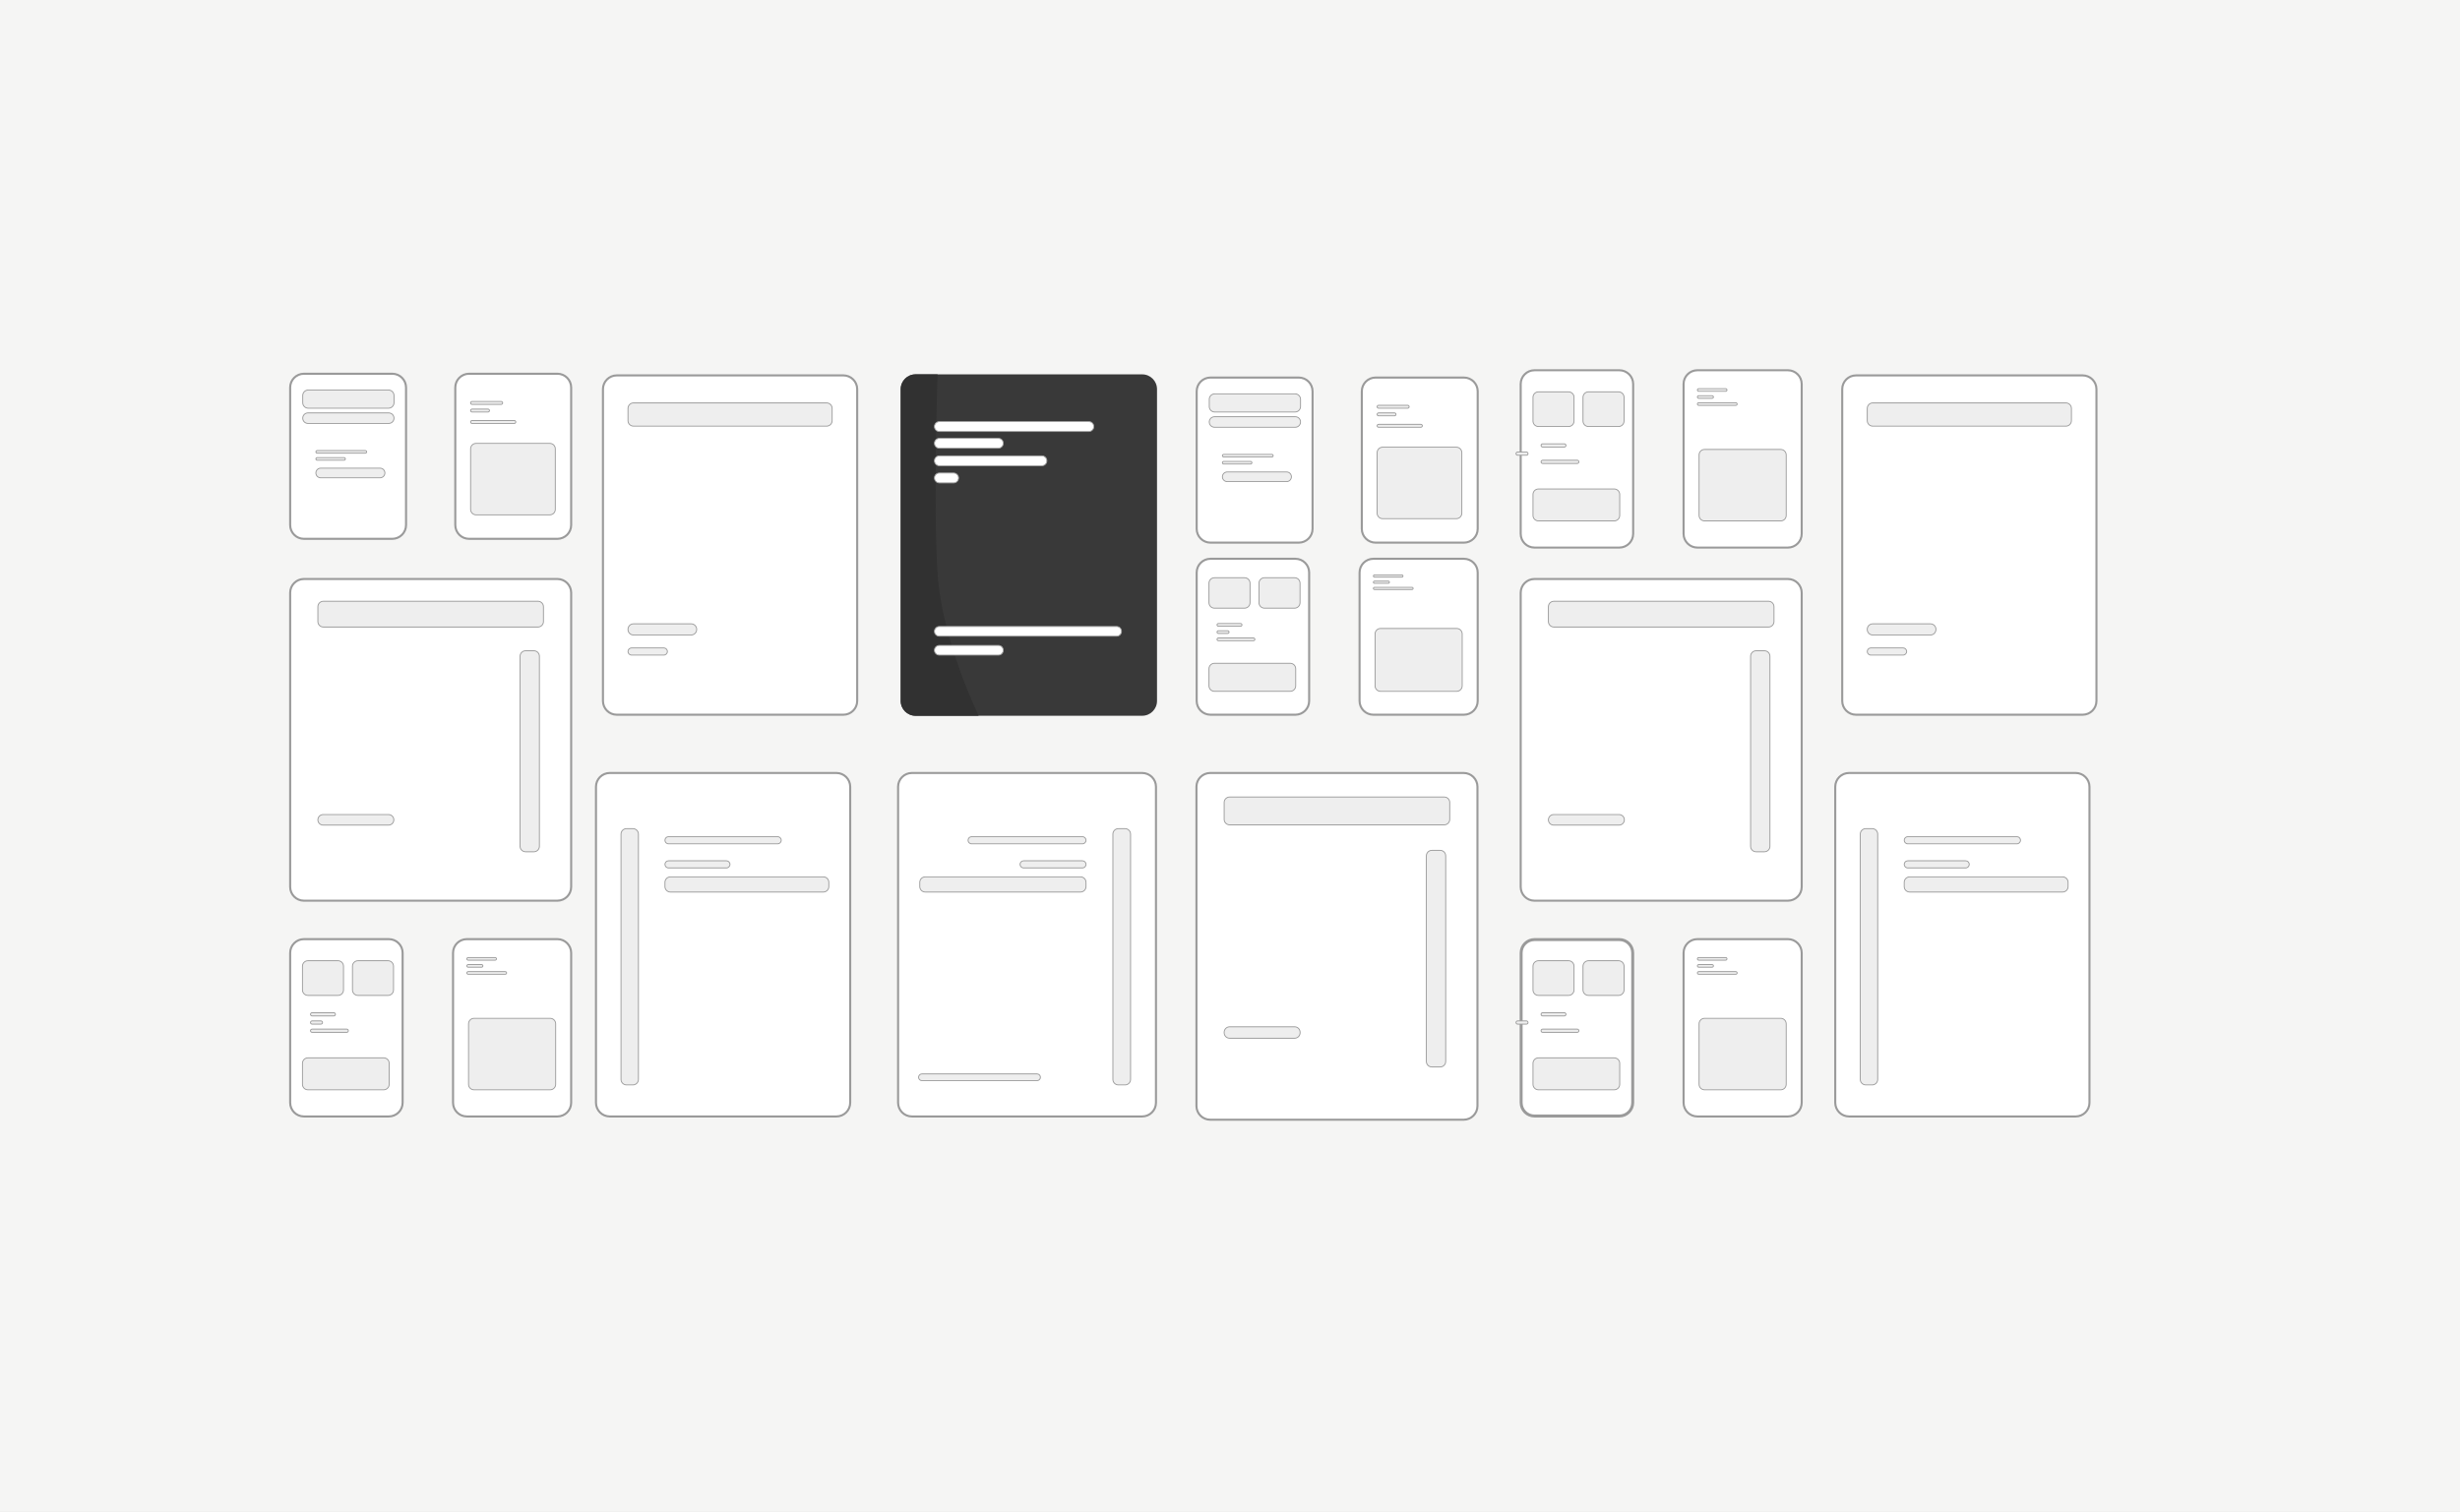
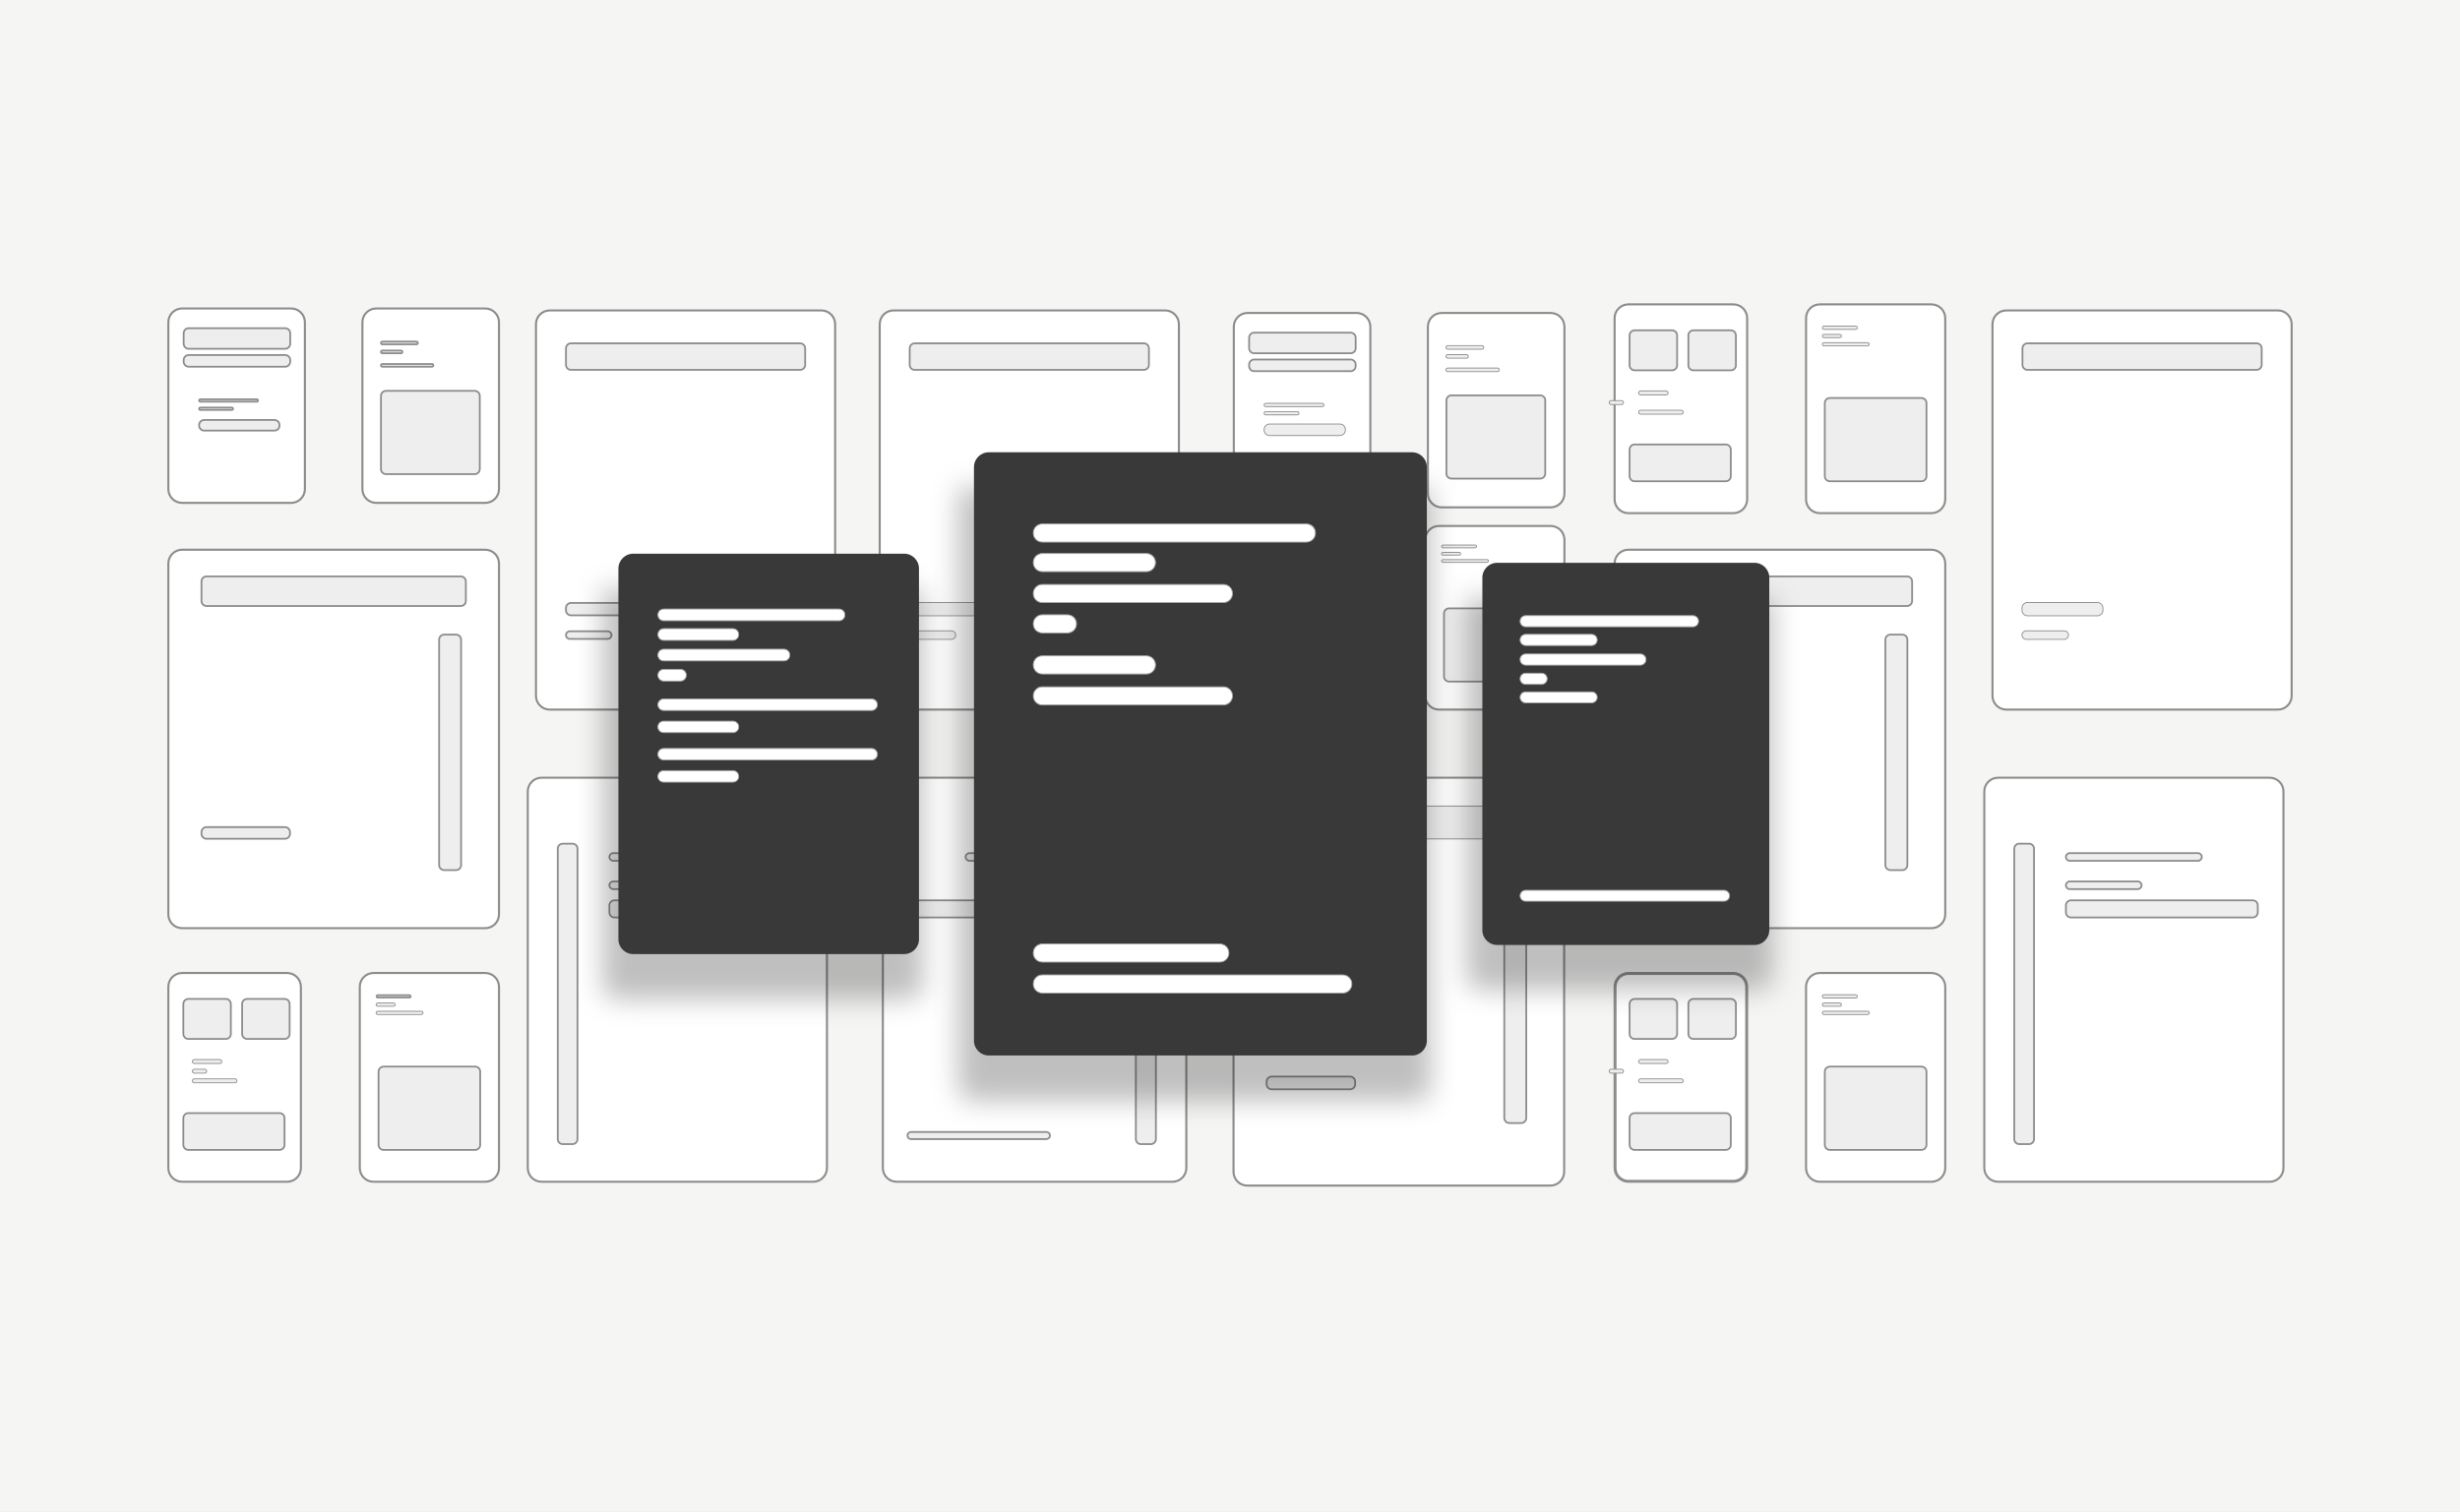
<svg xmlns="http://www.w3.org/2000/svg" width="830" height="510" viewBox="0 0 830 510" fill="none">
  <rect width="830" height="510" fill="#F5F5F4" />
-   <rect x="203.437" y="126.693" width="85.776" height="114.518" rx="4.65" fill="white" stroke="#9A9A9A" stroke-width="0.7" />
-   <rect x="621.562" y="126.693" width="85.776" height="114.518" rx="4.65" fill="white" stroke="#9A9A9A" stroke-width="0.7" />
-   <rect width="86.476" height="115.218" rx="5" transform="matrix(-1 0 0 1 390.374 126.343)" fill="#393939" />
-   <path d="M316.329 126.343H308.898C306.137 126.343 303.898 128.582 303.898 131.343V236.562C303.898 239.323 306.137 241.562 308.898 241.562H330.197C330.197 241.562 317.735 216.003 316.329 193.396C314.872 169.988 316.329 126.343 316.329 126.343Z" fill="#313131" />
-   <rect x="97.9" y="195.404" width="94.81" height="108.568" rx="4.65" fill="white" stroke="#9A9A9A" stroke-width="0.7" />
-   <rect x="403.68" y="260.874" width="94.81" height="117.017" rx="4.65" fill="white" stroke="#9A9A9A" stroke-width="0.7" />
-   <rect x="513.079" y="195.404" width="94.81" height="108.568" rx="4.65" fill="white" stroke="#9A9A9A" stroke-width="0.7" />
-   <rect x="201.082" y="260.874" width="85.776" height="115.918" rx="4.65" fill="white" stroke="#9A9A9A" stroke-width="0.7" />
-   <rect x="619.208" y="260.874" width="85.776" height="115.918" rx="4.65" fill="white" stroke="#9A9A9A" stroke-width="0.7" />
-   <rect x="-0.35" y="0.35" width="87.011" height="115.918" rx="4.65" transform="matrix(-1 0 0 1 389.674 260.524)" fill="white" stroke="#9A9A9A" stroke-width="0.7" />
-   <rect x="97.9" y="126.132" width="39.096" height="55.717" rx="4.65" fill="white" stroke="#9A9A9A" stroke-width="0.7" />
-   <rect x="153.614" y="126.132" width="39.096" height="55.717" rx="4.65" fill="white" stroke="#9A9A9A" stroke-width="0.7" />
-   <rect x="403.76" y="127.418" width="39.096" height="55.717" rx="4.65" fill="white" stroke="#9A9A9A" stroke-width="0.7" />
-   <rect x="459.475" y="127.418" width="39.096" height="55.717" rx="4.65" fill="white" stroke="#9A9A9A" stroke-width="0.7" />
-   <rect x="97.9" y="316.949" width="37.946" height="59.843" rx="4.65" fill="white" stroke="#9A9A9A" stroke-width="0.7" />
-   <rect x="152.856" y="316.949" width="39.854" height="59.843" rx="4.65" fill="white" stroke="#9A9A9A" stroke-width="0.7" />
-   <rect x="403.76" y="188.581" width="37.946" height="52.63" rx="4.65" fill="white" stroke="#9A9A9A" stroke-width="0.7" />
-   <rect x="458.717" y="188.581" width="39.854" height="52.63" rx="4.65" fill="white" stroke="#9A9A9A" stroke-width="0.7" />
-   <rect x="513.229" y="317.099" width="37.646" height="59.543" rx="4.5" fill="white" stroke="#9A9A9A" />
-   <rect x="568.036" y="316.949" width="39.854" height="59.843" rx="4.65" fill="white" stroke="#9A9A9A" stroke-width="0.7" />
-   <rect x="513.079" y="124.956" width="37.946" height="59.843" rx="4.65" fill="white" stroke="#9A9A9A" stroke-width="0.7" />
-   <rect x="568.036" y="124.956" width="39.854" height="59.843" rx="4.65" fill="white" stroke="#9A9A9A" stroke-width="0.7" />
-   <rect x="104.767" y="341.779" width="8.409" height="1.085" rx="0.543" fill="#EEEEEE" stroke="#9A9A9A" stroke-width="0.3" />
-   <rect x="410.628" y="210.43" width="8.409" height="0.92" rx="0.46" fill="#EEEEEE" stroke="#9A9A9A" stroke-width="0.3" />
-   <rect x="519.947" y="341.779" width="8.409" height="1.085" rx="0.543" fill="#EEEEEE" stroke="#9A9A9A" stroke-width="0.3" />
-   <rect x="519.947" y="149.787" width="8.409" height="1.085" rx="0.543" fill="#EEEEEE" stroke="#9A9A9A" stroke-width="0.3" />
-   <rect x="211.884" y="210.535" width="23.172" height="3.767" rx="1.85" fill="#EEEEEE" stroke="#9A9A9A" stroke-width="0.3" />
-   <rect x="630.01" y="210.535" width="23.172" height="3.767" rx="1.85" fill="#EEEEEE" stroke="#9A9A9A" stroke-width="0.3" />
-   <rect x="-0.15" y="0.15" width="63.095" height="3.257" rx="1.629" transform="matrix(-1 0 0 1 378.232 211.292)" fill="white" stroke="#A5A5A5" stroke-width="0.3" />
-   <rect x="-0.15" y="0.15" width="23.205" height="3.257" rx="1.629" transform="matrix(-1 0 0 1 338.342 217.672)" fill="white" stroke="#A5A5A5" stroke-width="0.3" />
-   <rect x="107.251" y="274.905" width="25.624" height="3.557" rx="1.778" fill="#EEEEEE" stroke="#9A9A9A" stroke-width="0.3" />
-   <rect x="413.031" y="346.538" width="25.624" height="3.855" rx="1.85" fill="#EEEEEE" stroke="#9A9A9A" stroke-width="0.3" />
-   <rect x="522.431" y="274.905" width="25.624" height="3.557" rx="1.778" fill="#EEEEEE" stroke="#9A9A9A" stroke-width="0.3" />
-   <rect x="224.354" y="282.37" width="39.232" height="2.412" rx="1.206" fill="#EEEEEE" stroke="#9A9A9A" stroke-width="0.3" />
-   <rect x="642.479" y="282.37" width="39.232" height="2.412" rx="1.206" fill="#EEEEEE" stroke="#9A9A9A" stroke-width="0.3" />
-   <rect x="-0.15" y="0.15" width="39.796" height="2.412" rx="1.206" transform="matrix(-1 0 0 1 366.267 282.22)" fill="#EEEEEE" stroke="#9A9A9A" stroke-width="0.3" />
-   <rect x="106.578" y="152.06" width="17.131" height="0.887" rx="0.443" fill="#EEEEEE" stroke="#9A9A9A" stroke-width="0.3" />
-   <rect x="412.438" y="153.346" width="17.131" height="0.887" rx="0.443" fill="#EEEEEE" stroke="#9A9A9A" stroke-width="0.3" />
-   <rect x="158.782" y="135.492" width="10.806" height="0.986" rx="0.493" fill="#EEEEEE" stroke="#9A9A9A" stroke-width="0.3" />
-   <rect x="464.643" y="136.778" width="10.806" height="0.986" rx="0.493" fill="#EEEEEE" stroke="#9A9A9A" stroke-width="0.3" />
-   <rect x="157.519" y="323.164" width="9.981" height="0.887" rx="0.443" fill="#EEEEEE" stroke="#9A9A9A" stroke-width="0.3" />
-   <rect x="463.38" y="194.032" width="9.981" height="0.745" rx="0.373" fill="#EEEEEE" stroke="#9A9A9A" stroke-width="0.3" />
-   <rect x="572.699" y="323.164" width="9.981" height="0.887" rx="0.443" fill="#EEEEEE" stroke="#9A9A9A" stroke-width="0.3" />
-   <rect x="572.699" y="131.171" width="9.981" height="0.887" rx="0.443" fill="#EEEEEE" stroke="#9A9A9A" stroke-width="0.3" />
-   <rect x="104.767" y="344.55" width="4.054" height="1.085" rx="0.543" fill="#EEEEEE" stroke="#9A9A9A" stroke-width="0.3" />
-   <rect x="410.628" y="212.87" width="4.054" height="0.92" rx="0.46" fill="#EEEEEE" stroke="#9A9A9A" stroke-width="0.3" />
-   <rect x="511.503" y="344.55" width="4.054" height="1.085" rx="0.543" fill="#EEEEEE" stroke="#9A9A9A" stroke-width="0.3" />
-   <rect x="511.503" y="152.557" width="4.054" height="1.085" rx="0.543" fill="#EEEEEE" stroke="#9A9A9A" stroke-width="0.3" />
-   <rect x="211.884" y="218.668" width="13.289" height="2.411" rx="1.206" fill="#EEEEEE" stroke="#9A9A9A" stroke-width="0.3" />
-   <rect x="630.01" y="218.668" width="13.289" height="2.411" rx="1.206" fill="#EEEEEE" stroke="#9A9A9A" stroke-width="0.3" />
-   <rect x="224.354" y="290.506" width="21.937" height="2.412" rx="1.206" fill="#EEEEEE" stroke="#9A9A9A" stroke-width="0.3" />
-   <rect x="642.479" y="290.506" width="21.937" height="2.412" rx="1.206" fill="#EEEEEE" stroke="#9A9A9A" stroke-width="0.3" />
-   <rect x="-0.15" y="0.15" width="22.254" height="2.412" rx="1.206" transform="matrix(-1 0 0 1 366.267 290.356)" fill="#EEEEEE" stroke="#9A9A9A" stroke-width="0.3" />
-   <rect x="106.578" y="154.434" width="9.953" height="0.887" rx="0.443" fill="#EEEEEE" stroke="#9A9A9A" stroke-width="0.3" />
-   <rect x="412.438" y="155.719" width="9.953" height="0.887" rx="0.443" fill="#EEEEEE" stroke="#9A9A9A" stroke-width="0.3" />
-   <rect x="158.782" y="138.063" width="6.364" height="0.986" rx="0.493" fill="#EEEEEE" stroke="#9A9A9A" stroke-width="0.3" />
-   <rect x="464.643" y="139.349" width="6.364" height="0.986" rx="0.493" fill="#EEEEEE" stroke="#9A9A9A" stroke-width="0.3" />
-   <rect x="157.519" y="325.537" width="5.412" height="0.887" rx="0.443" fill="#EEEEEE" stroke="#9A9A9A" stroke-width="0.3" />
-   <rect x="463.38" y="196.123" width="5.412" height="0.745" rx="0.373" fill="#EEEEEE" stroke="#9A9A9A" stroke-width="0.3" />
-   <rect x="572.699" y="325.537" width="5.412" height="0.887" rx="0.443" fill="#EEEEEE" stroke="#9A9A9A" stroke-width="0.3" />
-   <rect x="572.699" y="133.545" width="5.412" height="0.887" rx="0.443" fill="#EEEEEE" stroke="#9A9A9A" stroke-width="0.3" />
-   <rect x="104.767" y="347.32" width="12.764" height="1.085" rx="0.543" fill="#EEEEEE" stroke="#9A9A9A" stroke-width="0.3" />
-   <rect x="410.628" y="215.311" width="12.764" height="0.92" rx="0.46" fill="#EEEEEE" stroke="#9A9A9A" stroke-width="0.3" />
-   <rect x="519.947" y="347.32" width="12.764" height="1.085" rx="0.543" fill="#EEEEEE" stroke="#9A9A9A" stroke-width="0.3" />
-   <rect x="519.947" y="155.327" width="12.764" height="1.085" rx="0.543" fill="#EEEEEE" stroke="#9A9A9A" stroke-width="0.3" />
-   <rect x="224.354" y="295.931" width="55.291" height="5.124" rx="1.85" fill="#EEEEEE" stroke="#9A9A9A" stroke-width="0.3" />
-   <rect x="642.479" y="295.931" width="55.291" height="5.124" rx="1.85" fill="#EEEEEE" stroke="#9A9A9A" stroke-width="0.3" />
-   <rect x="-0.15" y="0.15" width="56.086" height="5.124" rx="1.85" transform="matrix(-1 0 0 1 366.267 295.78)" fill="#EEEEEE" stroke="#9A9A9A" stroke-width="0.3" />
-   <rect x="106.578" y="157.994" width="23.283" height="3.26" rx="1.63" fill="#EEEEEE" stroke="#9A9A9A" stroke-width="0.3" />
-   <rect x="412.438" y="159.28" width="23.283" height="3.26" rx="1.63" fill="#EEEEEE" stroke="#9A9A9A" stroke-width="0.3" />
-   <rect x="158.782" y="141.92" width="15.248" height="0.986" rx="0.493" fill="#EEEEEE" stroke="#9A9A9A" stroke-width="0.3" />
-   <rect x="464.643" y="143.205" width="15.248" height="0.986" rx="0.493" fill="#EEEEEE" stroke="#9A9A9A" stroke-width="0.3" />
-   <rect x="157.519" y="327.911" width="13.408" height="0.887" rx="0.443" fill="#EEEEEE" stroke="#9A9A9A" stroke-width="0.3" />
-   <rect x="463.38" y="198.214" width="13.408" height="0.745" rx="0.373" fill="#EEEEEE" stroke="#9A9A9A" stroke-width="0.3" />
-   <rect x="572.699" y="327.911" width="13.408" height="0.887" rx="0.443" fill="#EEEEEE" stroke="#9A9A9A" stroke-width="0.3" />
-   <rect x="572.699" y="135.918" width="13.408" height="0.887" rx="0.443" fill="#EEEEEE" stroke="#9A9A9A" stroke-width="0.3" />
-   <rect x="211.884" y="135.982" width="68.881" height="7.833" rx="1.85" fill="#EEEEEE" stroke="#9A9A9A" stroke-width="0.3" />
-   <rect x="630.01" y="135.982" width="68.881" height="7.833" rx="1.85" fill="#EEEEEE" stroke="#9A9A9A" stroke-width="0.3" />
-   <rect x="-0.15" y="0.15" width="53.751" height="3.335" rx="1.667" transform="matrix(-1 0 0 1 368.888 142.135)" fill="white" stroke="#A5A5A5" stroke-width="0.3" />
-   <rect x="-0.15" y="0.15" width="23.205" height="3.335" rx="1.667" transform="matrix(-1 0 0 1 338.342 147.779)" fill="white" stroke="#A5A5A5" stroke-width="0.3" />
-   <rect x="-0.15" y="0.15" width="37.911" height="3.335" rx="1.667" transform="matrix(-1 0 0 1 353.048 153.692)" fill="white" stroke="#A5A5A5" stroke-width="0.3" />
-   <rect x="-0.15" y="0.15" width="8.122" height="3.335" rx="1.667" transform="matrix(-1 0 0 1 323.26 159.485)" fill="white" stroke="#A5A5A5" stroke-width="0.3" />
-   <rect x="107.251" y="202.917" width="76.108" height="8.699" rx="1.85" fill="#EEEEEE" stroke="#9A9A9A" stroke-width="0.3" />
-   <rect x="413.031" y="268.983" width="76.108" height="9.394" rx="1.85" fill="#EEEEEE" stroke="#9A9A9A" stroke-width="0.3" />
-   <rect x="522.431" y="202.917" width="76.108" height="8.699" rx="1.85" fill="#EEEEEE" stroke="#9A9A9A" stroke-width="0.3" />
-   <rect x="102.142" y="131.636" width="30.796" height="6.128" rx="1.85" fill="#EEEEEE" stroke="#9A9A9A" stroke-width="0.3" />
-   <rect x="408.003" y="132.921" width="30.796" height="6.128" rx="1.85" fill="#EEEEEE" stroke="#9A9A9A" stroke-width="0.3" />
-   <rect x="102.142" y="139.349" width="30.796" height="3.557" rx="1.778" fill="#EEEEEE" stroke="#9A9A9A" stroke-width="0.3" />
-   <rect x="408.003" y="140.634" width="30.796" height="3.557" rx="1.778" fill="#EEEEEE" stroke="#9A9A9A" stroke-width="0.3" />
-   <rect x="209.529" y="279.658" width="5.877" height="86.485" rx="1.85" fill="#EEEEEE" stroke="#9A9A9A" stroke-width="0.3" />
-   <rect x="627.655" y="279.658" width="5.877" height="86.485" rx="1.85" fill="#EEEEEE" stroke="#9A9A9A" stroke-width="0.3" />
-   <rect x="-0.15" y="0.15" width="5.965" height="86.485" rx="1.85" transform="matrix(-1 0 0 1 381.303 279.509)" fill="#EEEEEE" stroke="#9A9A9A" stroke-width="0.3" />
-   <rect x="175.472" y="219.629" width="6.522" height="67.832" rx="1.85" fill="#EEEEEE" stroke="#9A9A9A" stroke-width="0.3" />
-   <rect x="481.253" y="286.987" width="6.522" height="73.1" rx="1.85" fill="#EEEEEE" stroke="#9A9A9A" stroke-width="0.3" />
-   <rect x="590.652" y="219.629" width="6.522" height="67.832" rx="1.85" fill="#EEEEEE" stroke="#9A9A9A" stroke-width="0.3" />
-   <rect x="102.047" y="357.017" width="29.262" height="10.781" rx="1.85" fill="#EEEEEE" stroke="#9A9A9A" stroke-width="0.3" />
-   <rect x="407.908" y="223.852" width="29.262" height="9.461" rx="1.85" fill="#EEEEEE" stroke="#9A9A9A" stroke-width="0.3" />
-   <rect x="517.227" y="357.017" width="29.262" height="10.781" rx="1.85" fill="#EEEEEE" stroke="#9A9A9A" stroke-width="0.3" />
-   <rect x="517.227" y="165.024" width="29.262" height="10.781" rx="1.85" fill="#EEEEEE" stroke="#9A9A9A" stroke-width="0.3" />
-   <rect x="158.085" y="343.674" width="29.396" height="24.125" rx="1.85" fill="#EEEEEE" stroke="#9A9A9A" stroke-width="0.3" />
-   <rect x="463.946" y="212.099" width="29.396" height="21.215" rx="1.85" fill="#EEEEEE" stroke="#9A9A9A" stroke-width="0.3" />
-   <rect x="573.265" y="343.674" width="29.396" height="24.125" rx="1.85" fill="#EEEEEE" stroke="#9A9A9A" stroke-width="0.3" />
-   <rect x="573.265" y="151.681" width="29.396" height="24.125" rx="1.85" fill="#EEEEEE" stroke="#9A9A9A" stroke-width="0.3" />
-   <rect x="158.782" y="149.633" width="28.575" height="24.125" rx="1.85" fill="#EEEEEE" stroke="#9A9A9A" stroke-width="0.3" />
-   <rect x="464.643" y="150.918" width="28.575" height="24.125" rx="1.85" fill="#EEEEEE" stroke="#9A9A9A" stroke-width="0.3" />
-   <rect x="102.047" y="324.236" width="13.85" height="11.703" rx="1.85" fill="#EEEEEE" stroke="#9A9A9A" stroke-width="0.3" />
-   <rect x="407.908" y="194.976" width="13.85" height="10.273" rx="1.85" fill="#EEEEEE" stroke="#9A9A9A" stroke-width="0.3" />
-   <rect x="517.227" y="324.236" width="13.85" height="11.703" rx="1.85" fill="#EEEEEE" stroke="#9A9A9A" stroke-width="0.3" />
-   <rect x="517.227" y="132.243" width="13.85" height="11.703" rx="1.85" fill="#EEEEEE" stroke="#9A9A9A" stroke-width="0.3" />
-   <rect x="118.922" y="324.236" width="13.85" height="11.703" rx="1.85" fill="#EEEEEE" stroke="#9A9A9A" stroke-width="0.3" />
-   <rect x="424.782" y="194.976" width="13.85" height="10.273" rx="1.85" fill="#EEEEEE" stroke="#9A9A9A" stroke-width="0.3" />
-   <rect x="534.102" y="324.236" width="13.85" height="11.703" rx="1.85" fill="#EEEEEE" stroke="#9A9A9A" stroke-width="0.3" />
-   <rect x="534.102" y="132.243" width="13.85" height="11.703" rx="1.85" fill="#EEEEEE" stroke="#9A9A9A" stroke-width="0.3" />
-   <rect x="309.927" y="362.439" width="41.108" height="2.261" rx="1.13" fill="#EEEEEE" stroke="#9A9A9A" stroke-width="0.3" />
+   <rect x="180.838" y="104.766" width="100.936" height="134.717" rx="4.65" fill="white" stroke="#8C8C8C" stroke-width="0.7" />
+   <rect x="672.265" y="104.766" width="100.936" height="134.717" rx="4.65" fill="white" stroke="#8C8C8C" stroke-width="0.7" />
+   <rect x="296.818" y="104.766" width="100.936" height="134.717" rx="4.65" fill="white" stroke="#8C8C8C" stroke-width="0.7" />
+   <rect x="56.8" y="185.522" width="111.554" height="127.723" rx="4.65" fill="white" stroke="#8C8C8C" stroke-width="0.7" />
+   <rect x="416.186" y="262.469" width="111.554" height="137.654" rx="4.65" fill="white" stroke="#8C8C8C" stroke-width="0.7" />
+   <rect x="544.764" y="185.522" width="111.554" height="127.723" rx="4.65" fill="white" stroke="#8C8C8C" stroke-width="0.7" />
+   <rect x="178.071" y="262.469" width="100.936" height="136.362" rx="4.65" fill="white" stroke="#8C8C8C" stroke-width="0.7" />
+   <rect x="669.497" y="262.469" width="100.936" height="136.362" rx="4.65" fill="white" stroke="#8C8C8C" stroke-width="0.7" />
+   <rect x="-0.35" y="0.35" width="102.387" height="136.362" rx="4.65" transform="matrix(-1 0 0 1 399.908 262.119)" fill="white" stroke="#8C8C8C" stroke-width="0.7" />
+   <rect x="56.8" y="104.106" width="46.072" height="65.607" rx="4.65" fill="white" stroke="#8C8C8C" stroke-width="0.7" />
+   <rect x="122.281" y="104.106" width="46.072" height="65.607" rx="4.65" fill="white" stroke="#8C8C8C" stroke-width="0.7" />
+   <rect x="416.28" y="105.617" width="46.072" height="65.607" rx="4.65" fill="white" stroke="#8C8C8C" stroke-width="0.7" />
+   <rect x="481.762" y="105.617" width="46.072" height="65.607" rx="4.65" fill="white" stroke="#8C8C8C" stroke-width="0.7" />
+   <rect x="56.8" y="328.375" width="44.721" height="70.456" rx="4.65" fill="white" stroke="#8C8C8C" stroke-width="0.7" />
+   <rect x="121.391" y="328.375" width="46.963" height="70.456" rx="4.65" fill="white" stroke="#8C8C8C" stroke-width="0.7" />
+   <rect x="416.28" y="177.503" width="44.721" height="61.98" rx="4.65" fill="white" stroke="#8C8C8C" stroke-width="0.7" />
+   <rect x="480.871" y="177.503" width="46.963" height="61.98" rx="4.65" fill="white" stroke="#8C8C8C" stroke-width="0.7" />
+   <rect x="544.914" y="328.525" width="44.421" height="70.156" rx="4.5" fill="white" stroke="#8C8C8C" />
+   <rect x="609.355" y="328.375" width="46.963" height="70.456" rx="4.65" fill="white" stroke="#8C8C8C" stroke-width="0.7" />
+   <rect x="544.764" y="102.724" width="44.721" height="70.456" rx="4.65" fill="white" stroke="#8C8C8C" stroke-width="0.7" />
+   <rect x="609.355" y="102.724" width="46.963" height="70.456" rx="4.65" fill="white" stroke="#8C8C8C" stroke-width="0.7" />
+   <rect x="64.906" y="357.593" width="9.936" height="1.328" rx="0.664" fill="#EEEEEE" stroke="#8C8C8C" stroke-width="0.3" />
+   <rect x="424.387" y="203.217" width="9.936" height="1.134" rx="0.567" fill="#EEEEEE" stroke="#8C8C8C" stroke-width="0.3" />
+   <rect x="552.87" y="357.593" width="9.936" height="1.328" rx="0.664" fill="#EEEEEE" stroke="#8C8C8C" stroke-width="0.3" />
+   <rect x="552.87" y="131.942" width="9.936" height="1.328" rx="0.664" fill="#EEEEEE" stroke="#8C8C8C" stroke-width="0.3" />
+   <rect x="190.952" y="203.491" width="26.987" height="4.179" rx="1.7" fill="#EEEEEE" stroke="#8C8C8C" stroke-width="0.6" />
+   <rect x="682.228" y="203.341" width="27.287" height="4.479" rx="1.85" fill="#EEEEEE" stroke="#8C8C8C" stroke-width="0.3" />
+   <rect x="306.782" y="203.341" width="27.287" height="4.479" rx="1.85" fill="#EEEEEE" stroke="#8C8C8C" stroke-width="0.3" />
+   <rect x="67.975" y="279.146" width="29.869" height="3.933" rx="1.7" fill="#EEEEEE" stroke="#8C8C8C" stroke-width="0.6" />
+   <rect x="427.361" y="363.336" width="29.869" height="4.283" rx="1.7" fill="#EEEEEE" stroke="#8C8C8C" stroke-width="0.6" />
+   <rect x="555.94" y="279.146" width="29.869" height="3.933" rx="1.7" fill="#EEEEEE" stroke="#8C8C8C" stroke-width="0.6" />
+   <rect x="205.607" y="287.919" width="45.862" height="2.587" rx="1.294" fill="#EEEEEE" stroke="#8C8C8C" stroke-width="0.6" />
+   <rect x="697.034" y="287.919" width="45.862" height="2.587" rx="1.294" fill="#EEEEEE" stroke="#8C8C8C" stroke-width="0.6" />
+   <rect x="-0.3" y="0.3" width="46.526" height="2.587" rx="1.294" transform="matrix(-1 0 0 1 372.027 287.619)" fill="#EEEEEE" stroke="#8C8C8C" stroke-width="0.6" />
+   <rect x="67.184" y="134.765" width="19.886" height="0.795" rx="0.397" fill="#EEEEEE" stroke="#8C8C8C" stroke-width="0.6" />
+   <rect x="426.515" y="136.126" width="20.186" height="1.095" rx="0.547" fill="#EEEEEE" stroke="#8C8C8C" stroke-width="0.3" />
+   <rect x="128.54" y="115.292" width="12.453" height="0.911" rx="0.455" fill="#EEEEEE" stroke="#8C8C8C" stroke-width="0.6" />
+   <rect x="487.871" y="116.653" width="12.753" height="1.211" rx="0.605" fill="#EEEEEE" stroke="#8C8C8C" stroke-width="0.3" />
+   <rect x="127.056" y="335.864" width="11.484" height="0.795" rx="0.397" fill="#EEEEEE" stroke="#8C8C8C" stroke-width="0.6" />
+   <rect x="486.387" y="183.945" width="11.784" height="0.929" rx="0.464" fill="#EEEEEE" stroke="#8C8C8C" stroke-width="0.3" />
+   <rect x="614.87" y="335.714" width="11.784" height="1.095" rx="0.547" fill="#EEEEEE" stroke="#8C8C8C" stroke-width="0.3" />
+   <rect x="614.87" y="110.063" width="11.784" height="1.095" rx="0.547" fill="#EEEEEE" stroke="#8C8C8C" stroke-width="0.3" />
+   <rect x="64.906" y="360.849" width="4.818" height="1.328" rx="0.664" fill="#EEEEEE" stroke="#8C8C8C" stroke-width="0.3" />
+   <rect x="424.387" y="206.085" width="4.818" height="1.134" rx="0.567" fill="#EEEEEE" stroke="#8C8C8C" stroke-width="0.3" />
+   <rect x="542.947" y="360.849" width="4.818" height="1.328" rx="0.664" fill="#EEEEEE" stroke="#8C8C8C" stroke-width="0.3" />
+   <rect x="542.947" y="135.198" width="4.818" height="1.328" rx="0.664" fill="#EEEEEE" stroke="#8C8C8C" stroke-width="0.3" />
+   <rect x="190.952" y="213.049" width="15.371" height="2.586" rx="1.293" fill="#EEEEEE" stroke="#8C8C8C" stroke-width="0.6" />
+   <rect x="682.228" y="212.899" width="15.671" height="2.886" rx="1.443" fill="#EEEEEE" stroke="#8C8C8C" stroke-width="0.3" />
+   <rect x="306.782" y="212.899" width="15.671" height="2.886" rx="1.443" fill="#EEEEEE" stroke="#8C8C8C" stroke-width="0.3" />
+   <rect x="205.607" y="297.482" width="25.535" height="2.587" rx="1.294" fill="#EEEEEE" stroke="#8C8C8C" stroke-width="0.6" />
+   <rect x="697.034" y="297.482" width="25.535" height="2.587" rx="1.294" fill="#EEEEEE" stroke="#8C8C8C" stroke-width="0.6" />
+   <rect x="-0.3" y="0.3" width="25.908" height="2.587" rx="1.294" transform="matrix(-1 0 0 1 372.027 297.182)" fill="#EEEEEE" stroke="#8C8C8C" stroke-width="0.6" />
+   <rect x="67.184" y="137.555" width="11.451" height="0.795" rx="0.397" fill="#EEEEEE" stroke="#8C8C8C" stroke-width="0.6" />
+   <rect x="426.515" y="138.916" width="11.751" height="1.095" rx="0.547" fill="#EEEEEE" stroke="#8C8C8C" stroke-width="0.3" />
+   <rect x="128.54" y="118.314" width="7.232" height="0.911" rx="0.455" fill="#EEEEEE" stroke="#8C8C8C" stroke-width="0.6" />
+   <rect x="487.871" y="119.675" width="7.532" height="1.211" rx="0.605" fill="#EEEEEE" stroke="#8C8C8C" stroke-width="0.3" />
+   <rect x="126.906" y="338.504" width="6.413" height="1.095" rx="0.547" fill="#EEEEEE" stroke="#8C8C8C" stroke-width="0.3" />
+   <rect x="486.387" y="186.402" width="6.413" height="0.929" rx="0.464" fill="#EEEEEE" stroke="#8C8C8C" stroke-width="0.3" />
+   <rect x="614.87" y="338.504" width="6.413" height="1.095" rx="0.547" fill="#EEEEEE" stroke="#8C8C8C" stroke-width="0.3" />
+   <rect x="614.87" y="112.853" width="6.413" height="1.095" rx="0.547" fill="#EEEEEE" stroke="#8C8C8C" stroke-width="0.3" />
+   <rect x="64.906" y="364.106" width="15.054" height="1.328" rx="0.664" fill="#EEEEEE" stroke="#8C8C8C" stroke-width="0.3" />
+   <rect x="424.387" y="208.954" width="15.054" height="1.134" rx="0.567" fill="#EEEEEE" stroke="#8C8C8C" stroke-width="0.3" />
+   <rect x="552.87" y="364.106" width="15.054" height="1.328" rx="0.664" fill="#EEEEEE" stroke="#8C8C8C" stroke-width="0.3" />
+   <rect x="552.87" y="138.455" width="15.054" height="1.328" rx="0.664" fill="#EEEEEE" stroke="#8C8C8C" stroke-width="0.3" />
+   <rect x="205.607" y="303.857" width="64.737" height="5.775" rx="1.7" fill="#EEEEEE" stroke="#8C8C8C" stroke-width="0.6" />
+   <rect x="697.034" y="303.857" width="64.737" height="5.775" rx="1.7" fill="#EEEEEE" stroke="#8C8C8C" stroke-width="0.6" />
+   <rect x="-0.3" y="0.3" width="65.67" height="5.775" rx="1.7" transform="matrix(-1 0 0 1 372.027 303.556)" fill="#EEEEEE" stroke="#8C8C8C" stroke-width="0.6" />
+   <rect x="67.184" y="141.739" width="27.117" height="3.585" rx="1.7" fill="#EEEEEE" stroke="#8C8C8C" stroke-width="0.6" />
+   <rect x="426.515" y="143.1" width="27.417" height="3.885" rx="1.85" fill="#EEEEEE" stroke="#8C8C8C" stroke-width="0.3" />
+   <rect x="128.54" y="122.846" width="17.674" height="0.911" rx="0.455" fill="#EEEEEE" stroke="#8C8C8C" stroke-width="0.6" />
+   <rect x="487.871" y="124.207" width="17.974" height="1.211" rx="0.605" fill="#EEEEEE" stroke="#8C8C8C" stroke-width="0.3" />
+   <rect x="126.906" y="341.294" width="15.812" height="1.095" rx="0.547" fill="#EEEEEE" stroke="#8C8C8C" stroke-width="0.3" />
+   <rect x="486.387" y="188.859" width="15.812" height="0.929" rx="0.464" fill="#EEEEEE" stroke="#8C8C8C" stroke-width="0.3" />
+   <rect x="614.87" y="341.294" width="15.812" height="1.095" rx="0.547" fill="#EEEEEE" stroke="#8C8C8C" stroke-width="0.3" />
+   <rect x="614.87" y="115.643" width="15.812" height="1.095" rx="0.547" fill="#EEEEEE" stroke="#8C8C8C" stroke-width="0.3" />
+   <rect x="190.952" y="115.868" width="80.709" height="8.959" rx="1.7" fill="#EEEEEE" stroke="#8C8C8C" stroke-width="0.6" />
+   <rect x="682.378" y="115.868" width="80.709" height="8.959" rx="1.7" fill="#EEEEEE" stroke="#8C8C8C" stroke-width="0.6" />
+   <rect x="306.932" y="115.868" width="80.709" height="8.959" rx="1.7" fill="#EEEEEE" stroke="#8C8C8C" stroke-width="0.6" />
+   <rect x="67.975" y="194.537" width="89.203" height="9.976" rx="1.7" fill="#EEEEEE" stroke="#8C8C8C" stroke-width="0.6" />
+   <rect x="427.211" y="272.035" width="89.503" height="11.094" rx="1.85" fill="#EEEEEE" stroke="#8C8C8C" stroke-width="0.3" />
+   <rect x="555.94" y="194.537" width="89.203" height="9.976" rx="1.7" fill="#EEEEEE" stroke="#8C8C8C" stroke-width="0.6" />
+   <rect x="61.971" y="110.76" width="35.948" height="6.954" rx="1.7" fill="#EEEEEE" stroke="#8C8C8C" stroke-width="0.6" />
+   <rect x="421.451" y="112.27" width="35.948" height="6.954" rx="1.7" fill="#EEEEEE" stroke="#8C8C8C" stroke-width="0.6" />
+   <rect x="61.971" y="119.825" width="35.948" height="3.933" rx="1.7" fill="#EEEEEE" stroke="#8C8C8C" stroke-width="0.6" />
+   <rect x="421.451" y="121.336" width="35.948" height="3.933" rx="1.7" fill="#EEEEEE" stroke="#8C8C8C" stroke-width="0.6" />
+   <rect x="188.184" y="284.732" width="6.66" height="101.399" rx="1.7" fill="#EEEEEE" stroke="#8C8C8C" stroke-width="0.6" />
+   <rect x="679.611" y="284.732" width="6.66" height="101.399" rx="1.7" fill="#EEEEEE" stroke="#8C8C8C" stroke-width="0.6" />
+   <rect x="-0.3" y="0.3" width="6.763" height="101.399" rx="1.7" transform="matrix(-1 0 0 1 389.7 284.432)" fill="#EEEEEE" stroke="#8C8C8C" stroke-width="0.6" />
+   <rect x="148.157" y="214.179" width="7.418" height="79.476" rx="1.7" fill="#EEEEEE" stroke="#8C8C8C" stroke-width="0.6" />
+   <rect x="507.542" y="293.346" width="7.418" height="85.668" rx="1.7" fill="#EEEEEE" stroke="#8C8C8C" stroke-width="0.6" />
+   <rect x="636.121" y="214.179" width="7.418" height="79.476" rx="1.7" fill="#EEEEEE" stroke="#8C8C8C" stroke-width="0.6" />
+   <rect x="61.859" y="375.652" width="34.145" height="12.424" rx="1.7" fill="#EEEEEE" stroke="#8C8C8C" stroke-width="0.6" />
+   <rect x="421.34" y="219.143" width="34.145" height="10.872" rx="1.7" fill="#EEEEEE" stroke="#8C8C8C" stroke-width="0.6" />
+   <rect x="549.823" y="375.652" width="34.145" height="12.424" rx="1.7" fill="#EEEEEE" stroke="#8C8C8C" stroke-width="0.6" />
+   <rect x="549.823" y="150.001" width="34.145" height="12.424" rx="1.7" fill="#EEEEEE" stroke="#8C8C8C" stroke-width="0.6" />
+   <rect x="127.721" y="359.97" width="34.303" height="28.106" rx="1.7" fill="#EEEEEE" stroke="#8C8C8C" stroke-width="0.6" />
+   <rect x="487.202" y="205.328" width="34.303" height="24.687" rx="1.7" fill="#EEEEEE" stroke="#8C8C8C" stroke-width="0.6" />
+   <rect x="615.685" y="359.97" width="34.303" height="28.106" rx="1.7" fill="#EEEEEE" stroke="#8C8C8C" stroke-width="0.6" />
+   <rect x="615.685" y="134.319" width="34.303" height="28.106" rx="1.7" fill="#EEEEEE" stroke="#8C8C8C" stroke-width="0.6" />
+   <rect x="128.54" y="131.912" width="33.337" height="28.106" rx="1.7" fill="#EEEEEE" stroke="#8C8C8C" stroke-width="0.6" />
+   <rect x="488.021" y="133.422" width="33.337" height="28.106" rx="1.7" fill="#EEEEEE" stroke="#8C8C8C" stroke-width="0.6" />
+   <rect x="61.859" y="337.124" width="16.03" height="13.507" rx="1.7" fill="#EEEEEE" stroke="#8C8C8C" stroke-width="0.6" />
+   <rect x="421.34" y="185.204" width="16.03" height="11.826" rx="1.7" fill="#EEEEEE" stroke="#8C8C8C" stroke-width="0.6" />
+   <rect x="549.823" y="337.124" width="16.03" height="13.507" rx="1.7" fill="#EEEEEE" stroke="#8C8C8C" stroke-width="0.6" />
+   <rect x="549.823" y="111.473" width="16.03" height="13.507" rx="1.7" fill="#EEEEEE" stroke="#8C8C8C" stroke-width="0.6" />
+   <rect x="81.692" y="337.124" width="16.03" height="13.507" rx="1.7" fill="#EEEEEE" stroke="#8C8C8C" stroke-width="0.6" />
+   <rect x="441.173" y="185.204" width="16.03" height="11.826" rx="1.7" fill="#EEEEEE" stroke="#8C8C8C" stroke-width="0.6" />
+   <rect x="569.657" y="337.124" width="16.03" height="13.507" rx="1.7" fill="#EEEEEE" stroke="#8C8C8C" stroke-width="0.6" />
+   <rect x="569.657" y="111.473" width="16.03" height="13.507" rx="1.7" fill="#EEEEEE" stroke="#8C8C8C" stroke-width="0.6" />
+   <rect x="306.182" y="382.024" width="48.068" height="2.41" rx="1.205" fill="#EEEEEE" stroke="#8C8C8C" stroke-width="0.6" />
+   <g filter="url(#filter0_d)">
+     <rect width="101.415" height="135.122" rx="5" transform="matrix(-1 0 0 1 310.062 186.866)" fill="#393939" />
+   </g>
+   <rect x="-0.15" y="0.15" width="74.046" height="3.872" rx="1.936" transform="matrix(-1 0 0 1 295.874 235.743)" fill="white" stroke="#A5A5A5" stroke-width="0.3" />
+   <rect x="-0.15" y="0.15" width="74.046" height="3.872" rx="1.936" transform="matrix(-1 0 0 1 295.874 252.455)" fill="white" stroke="#A5A5A5" stroke-width="0.3" />
+   <rect x="-0.15" y="0.15" width="27.266" height="3.872" rx="1.936" transform="matrix(-1 0 0 1 249.093 243.225)" fill="white" stroke="#A5A5A5" stroke-width="0.3" />
+   <rect x="-0.15" y="0.15" width="27.266" height="3.872" rx="1.936" transform="matrix(-1 0 0 1 249.093 259.937)" fill="white" stroke="#A5A5A5" stroke-width="0.3" />
+   <rect x="-0.15" y="0.15" width="63.088" height="3.962" rx="1.981" transform="matrix(-1 0 0 1 284.916 205.387)" fill="white" stroke="#A5A5A5" stroke-width="0.3" />
+   <rect x="-0.15" y="0.15" width="27.266" height="3.962" rx="1.981" transform="matrix(-1 0 0 1 249.093 212.005)" fill="white" stroke="#A5A5A5" stroke-width="0.3" />
+   <rect x="-0.15" y="0.15" width="44.512" height="3.962" rx="1.981" transform="matrix(-1 0 0 1 266.339 218.94)" fill="white" stroke="#A5A5A5" stroke-width="0.3" />
+   <rect x="-0.15" y="0.15" width="9.577" height="3.962" rx="1.981" transform="matrix(-1 0 0 1 231.405 225.734)" fill="white" stroke="#A5A5A5" stroke-width="0.3" />
+   <g filter="url(#filter1_d)">
+     <rect width="152.794" height="203.58" rx="5" transform="matrix(-1 0 0 1 481.412 152.638)" fill="#393939" />
+   </g>
+   <rect x="-0.15" y="0.15" width="95.203" height="6.122" rx="3.061" transform="matrix(-1 0 0 1 443.678 176.675)" fill="white" stroke="#A5A5A5" stroke-width="0.3" />
+   <rect x="-0.15" y="0.15" width="41.231" height="6.122" rx="3.061" transform="matrix(-1 0 0 1 389.707 186.646)" fill="white" stroke="#A5A5A5" stroke-width="0.3" />
+   <rect x="-0.15" y="0.15" width="41.231" height="6.122" rx="3.061" transform="matrix(-1 0 0 1 389.707 221.193)" fill="white" stroke="#A5A5A5" stroke-width="0.3" />
+   <rect x="-0.15" y="0.15" width="66.008" height="6.122" rx="3.061" transform="matrix(-1 0 0 1 414.484 318.417)" fill="white" stroke="#A5A5A5" stroke-width="0.3" />
+   <rect x="-0.15" y="0.15" width="67.215" height="6.122" rx="3.061" transform="matrix(-1 0 0 1 415.691 197.095)" fill="white" stroke="#A5A5A5" stroke-width="0.3" />
+   <rect x="-0.15" y="0.15" width="67.215" height="6.122" rx="3.061" transform="matrix(-1 0 0 1 415.691 231.642)" fill="white" stroke="#A5A5A5" stroke-width="0.3" />
+   <rect x="-0.15" y="0.15" width="107.493" height="6.122" rx="3.061" transform="matrix(-1 0 0 1 455.969 328.866)" fill="white" stroke="#A5A5A5" stroke-width="0.3" />
+   <rect x="-0.15" y="0.15" width="14.581" height="6.122" rx="3.061" transform="matrix(-1 0 0 1 363.057 207.33)" fill="white" stroke="#A5A5A5" stroke-width="0.3" />
+   <g filter="url(#filter2_d)">
+     <rect width="96.804" height="128.979" rx="5" transform="matrix(-1 0 0 1 596.95 189.938)" fill="#393939" />
+   </g>
+   <rect x="-0.15" y="0.15" width="70.666" height="3.682" rx="1.841" transform="matrix(-1 0 0 1 583.394 300.313)" fill="white" stroke="#A5A5A5" stroke-width="0.3" />
+   <rect x="-0.15" y="0.15" width="26.012" height="3.682" rx="1.841" transform="matrix(-1 0 0 1 538.74 233.356)" fill="white" stroke="#A5A5A5" stroke-width="0.3" />
+   <rect x="-0.15" y="0.15" width="60.206" height="3.769" rx="1.884" transform="matrix(-1 0 0 1 572.934 207.616)" fill="white" stroke="#A5A5A5" stroke-width="0.3" />
+   <rect x="-0.15" y="0.15" width="26.012" height="3.769" rx="1.884" transform="matrix(-1 0 0 1 538.74 213.934)" fill="white" stroke="#A5A5A5" stroke-width="0.3" />
+   <rect x="-0.15" y="0.15" width="42.474" height="3.769" rx="1.884" transform="matrix(-1 0 0 1 555.202 220.553)" fill="white" stroke="#A5A5A5" stroke-width="0.3" />
+   <rect x="-0.15" y="0.15" width="9.128" height="3.769" rx="1.884" transform="matrix(-1 0 0 1 521.856 227.038)" fill="white" stroke="#A5A5A5" stroke-width="0.3" />
+   <defs>
+     <filter id="filter0_d" x="194.647" y="186.866" width="125.415" height="159.122" filterUnits="userSpaceOnUse" color-interpolation-filters="sRGB">
+       <feFlood flood-opacity="0" result="BackgroundImageFix" />
+       <feColorMatrix in="SourceAlpha" type="matrix" values="0 0 0 0 0 0 0 0 0 0 0 0 0 0 0 0 0 0 127 0" />
+       <feMorphology radius="3" operator="dilate" in="SourceAlpha" result="effect1_dropShadow" />
+       <feOffset dx="-2" dy="12" />
+       <feGaussianBlur stdDeviation="4.5" />
+       <feColorMatrix type="matrix" values="0 0 0 0 0 0 0 0 0 0 0 0 0 0 0 0 0 0 0.25 0" />
+       <feBlend mode="normal" in2="BackgroundImageFix" result="effect1_dropShadow" />
+       <feBlend mode="normal" in="SourceGraphic" in2="effect1_dropShadow" result="shape" />
+     </filter>
+     <filter id="filter1_d" x="314.617" y="152.638" width="176.794" height="227.58" filterUnits="userSpaceOnUse" color-interpolation-filters="sRGB">
+       <feFlood flood-opacity="0" result="BackgroundImageFix" />
+       <feColorMatrix in="SourceAlpha" type="matrix" values="0 0 0 0 0 0 0 0 0 0 0 0 0 0 0 0 0 0 127 0" />
+       <feMorphology radius="3" operator="dilate" in="SourceAlpha" result="effect1_dropShadow" />
+       <feOffset dx="-2" dy="12" />
+       <feGaussianBlur stdDeviation="4.5" />
+       <feColorMatrix type="matrix" values="0 0 0 0 0 0 0 0 0 0 0 0 0 0 0 0 0 0 0.25 0" />
+       <feBlend mode="normal" in2="BackgroundImageFix" result="effect1_dropShadow" />
+       <feBlend mode="normal" in="SourceGraphic" in2="effect1_dropShadow" result="shape" />
+     </filter>
+     <filter id="filter2_d" x="486.146" y="189.938" width="120.804" height="152.979" filterUnits="userSpaceOnUse" color-interpolation-filters="sRGB">
+       <feFlood flood-opacity="0" result="BackgroundImageFix" />
+       <feColorMatrix in="SourceAlpha" type="matrix" values="0 0 0 0 0 0 0 0 0 0 0 0 0 0 0 0 0 0 127 0" />
+       <feMorphology radius="3" operator="dilate" in="SourceAlpha" result="effect1_dropShadow" />
+       <feOffset dx="-2" dy="12" />
+       <feGaussianBlur stdDeviation="4.5" />
+       <feColorMatrix type="matrix" values="0 0 0 0 0 0 0 0 0 0 0 0 0 0 0 0 0 0 0.25 0" />
+       <feBlend mode="normal" in2="BackgroundImageFix" result="effect1_dropShadow" />
+       <feBlend mode="normal" in="SourceGraphic" in2="effect1_dropShadow" result="shape" />
+     </filter>
+   </defs>
</svg>
